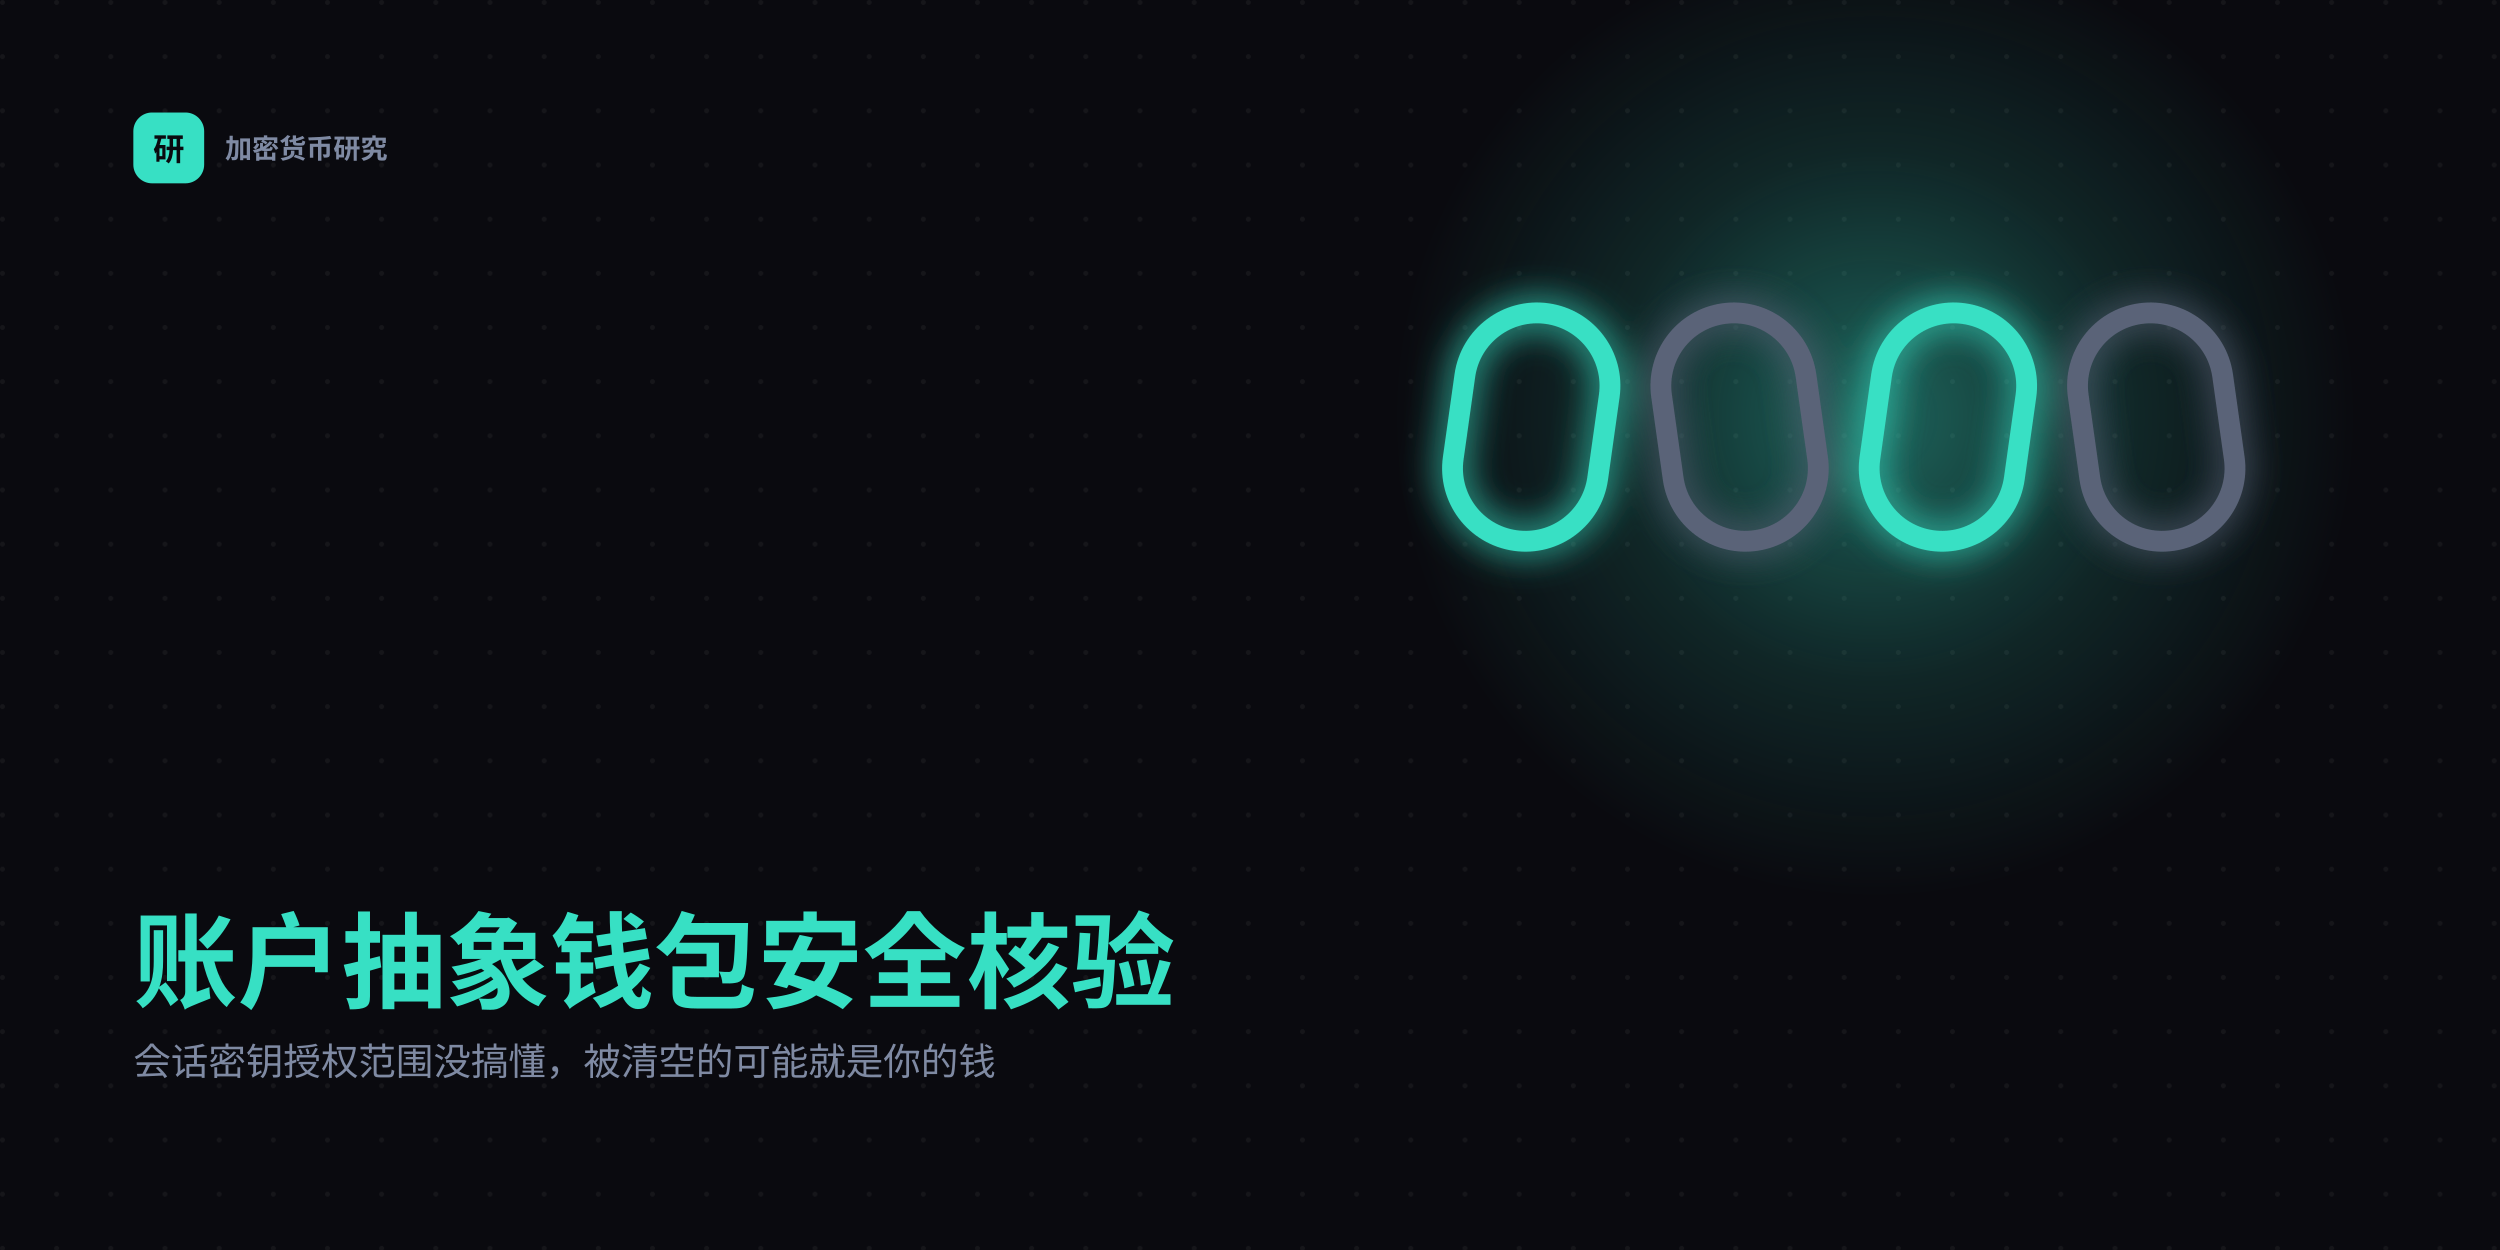
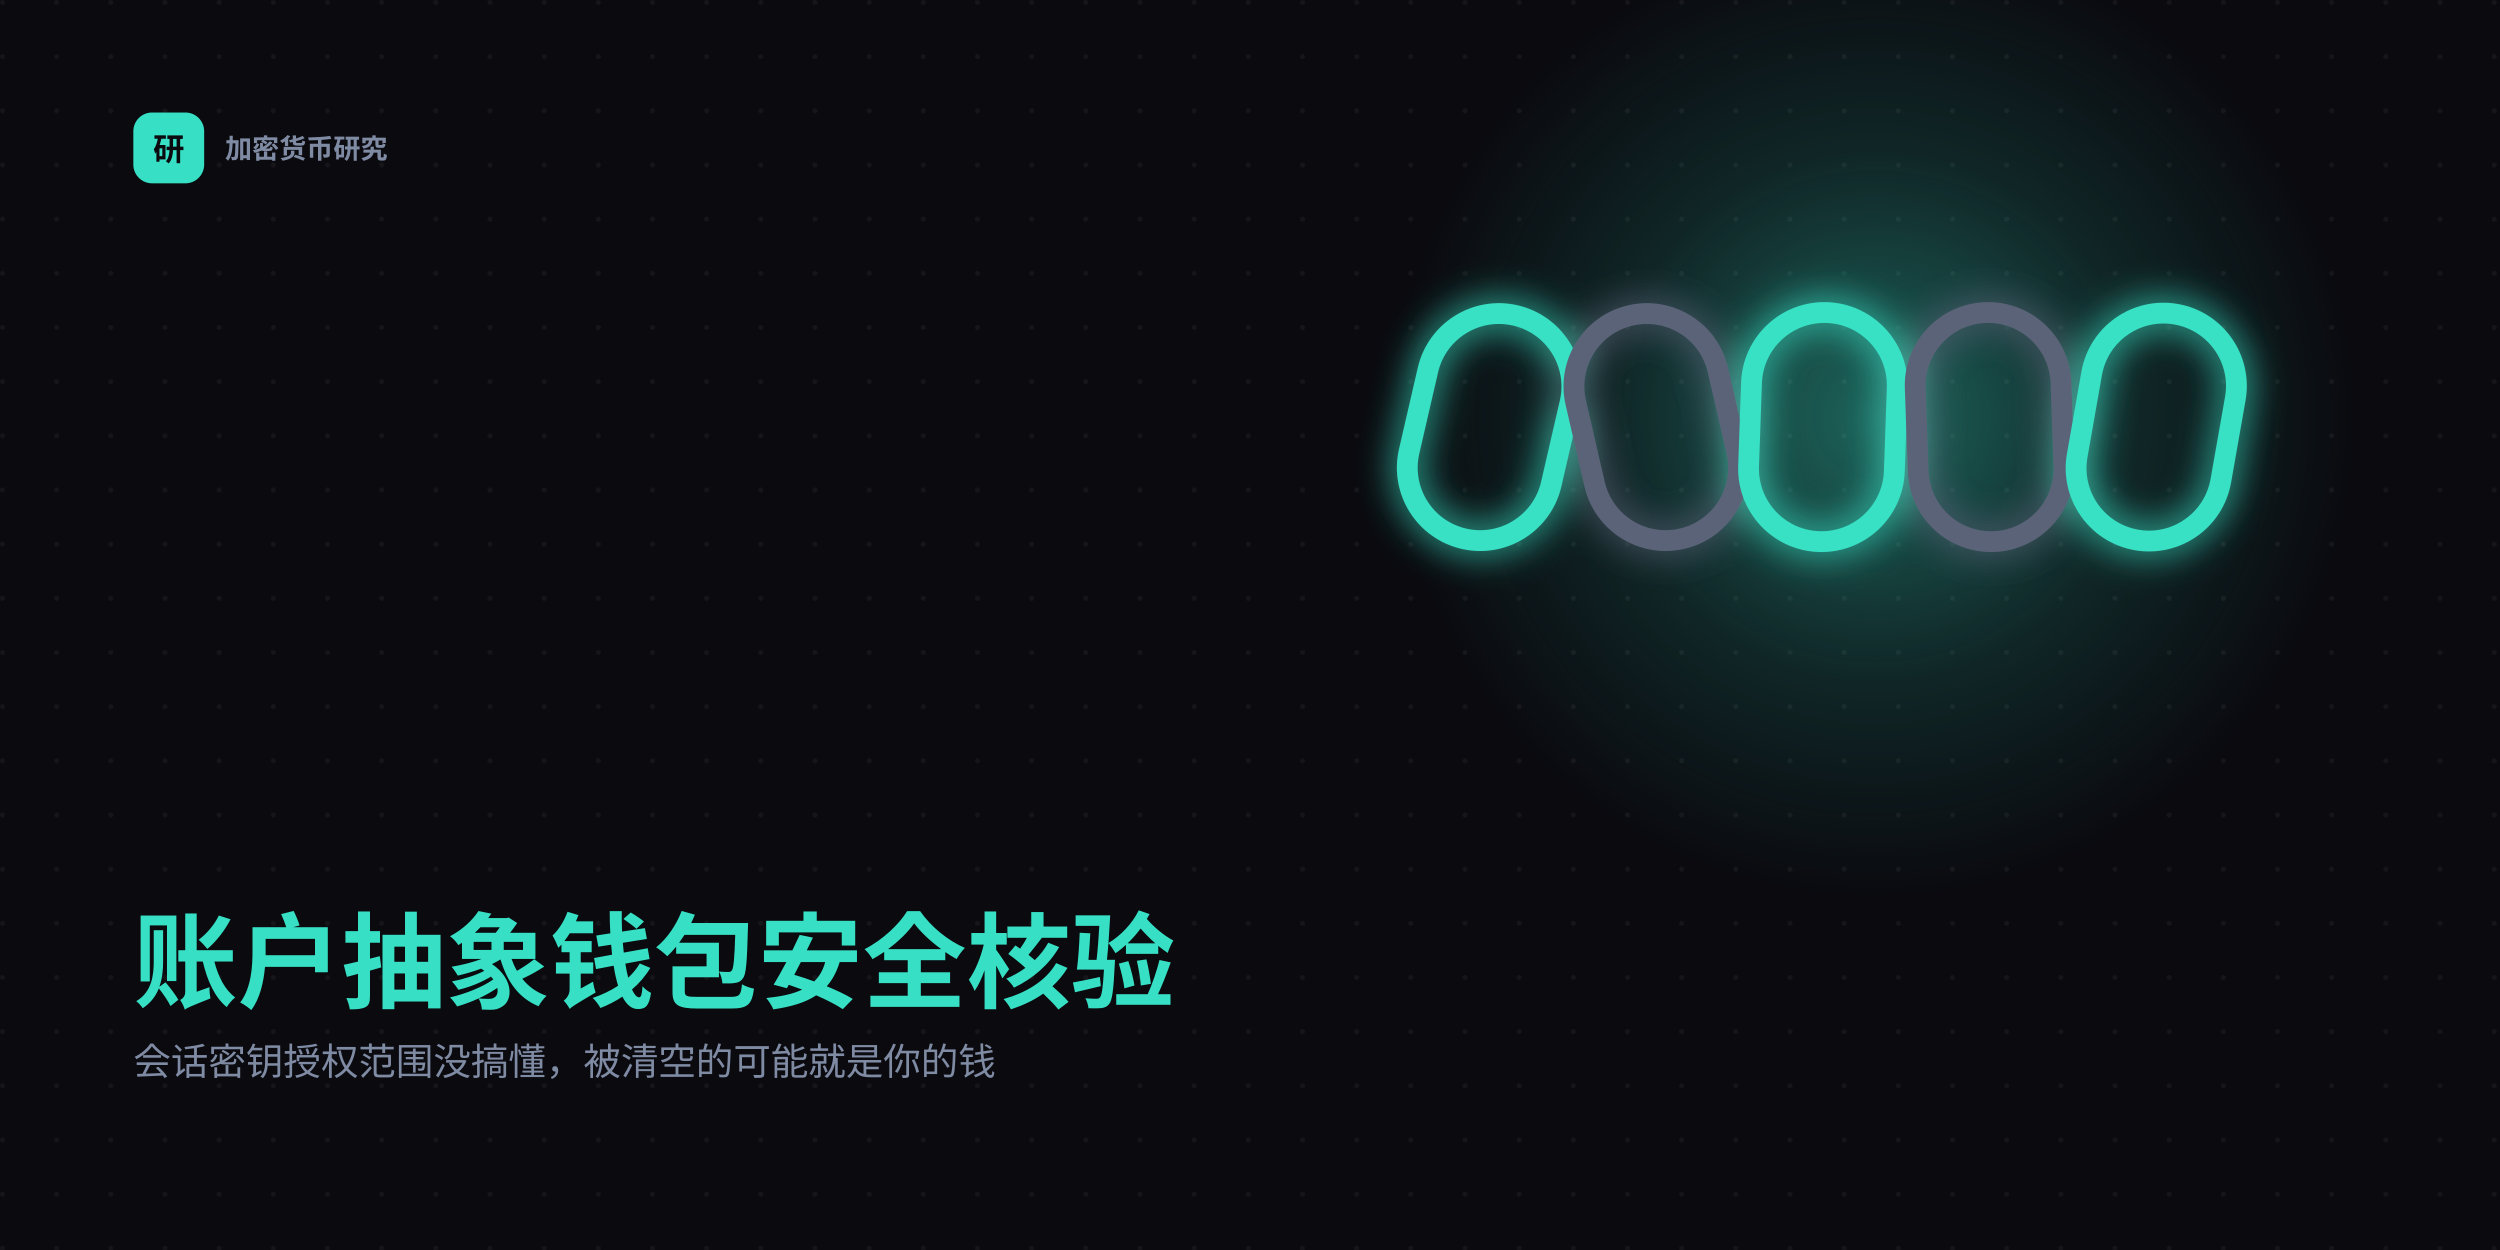
<svg xmlns="http://www.w3.org/2000/svg" viewBox="0 0 1200 600" role="img" aria-label="账户抽象钱包安全核验：会话密钥授权范围没搞懂，被清空的可能就是你的钱 主题配图">
  <defs>
    <radialGradient id="glowaccountabszh" cx="50%" cy="50%" r="50%">
      <stop offset="0%" stop-color="#37e0c4" stop-opacity="0.42" />
      <stop offset="55%" stop-color="#37e0c4" stop-opacity="0.13" />
      <stop offset="100%" stop-color="#37e0c4" stop-opacity="0" />
    </radialGradient>
    <linearGradient id="baraccountabszh" x1="0" y1="1" x2="0" y2="0">
      <stop offset="0%" stop-color="#2fb6e0" stop-opacity="0.95" />
      <stop offset="100%" stop-color="#37e0c4" stop-opacity="0.95" />
    </linearGradient>
    <filter id="softaccountabszh" x="-80%" y="-80%" width="260%" height="260%">
      <feGaussianBlur stdDeviation="9" result="b" />
      <feMerge>
        <feMergeNode in="b" />
        <feMergeNode in="SourceGraphic" />
      </feMerge>
    </filter>
    <pattern id="dotsaccountabszh" width="26" height="26" patternUnits="userSpaceOnUse">
      <circle cx="1.2" cy="1.2" r="1.2" fill="#ffffff" fill-opacity="0.05" />
    </pattern>
  </defs>
  <rect width="1200" height="600" fill="#0a0a0f" />
  <rect width="1200" height="600" fill="url(#dotsaccountabszh)" />
  <g transform="translate(64,54)">
    <rect x="0" y="0" width="34" height="34" rx="9" fill="#37e0c4" />
    <text x="17" y="23" font-family="'Segoe UI',Arial,sans-serif" font-size="15" font-weight="700" fill="#0a0a0f" text-anchor="middle">研</text>
    <text x="44" y="22" font-family="'Segoe UI',Arial,sans-serif" font-size="13" font-weight="600" fill="#7f8aa3">加密货币研究</text>
  </g>
  <circle cx="900" cy="200" r="230" fill="url(#glowaccountabszh)" />
  <g filter="url(#softaccountabszh)">
-     <rect x="700" y="150" width="70" height="110" rx="35" fill="none" stroke="#37e0c4" stroke-width="10" transform="rotate(8 735 205)" />
-     <rect x="800" y="150" width="70" height="110" rx="35" fill="none" stroke="#5a6478" stroke-width="10" transform="rotate(-8 835 205)" />
-     <rect x="900" y="150" width="70" height="110" rx="35" fill="none" stroke="#37e0c4" stroke-width="10" transform="rotate(8 935 205)" />
-     <rect x="1000" y="150" width="70" height="110" rx="35" fill="none" stroke="#5a6478" stroke-width="10" transform="rotate(-8 1035 205)" />
+     <rect x="680" y="150" width="70" height="110" rx="35" fill="none" stroke="#37e0c4" stroke-width="10" transform="rotate(13 715 205)" />
+     <rect x="760" y="150" width="70" height="110" rx="35" fill="none" stroke="#5a6478" stroke-width="10" transform="rotate(-13 795 205)" />
+     <rect x="840" y="150" width="70" height="110" rx="35" fill="none" stroke="#37e0c4" stroke-width="10" transform="rotate(2 875 205)" />
+     <rect x="920" y="150" width="70" height="110" rx="35" fill="none" stroke="#5a6478" stroke-width="10" transform="rotate(-2 955 205)" />
+     <rect x="1000" y="150" width="70" height="110" rx="35" fill="none" stroke="#37e0c4" stroke-width="10" transform="rotate(10 1035 205)" />
  </g>
  <g font-family="'Segoe UI',Arial,sans-serif" font-weight="800">
    <text font-size="50" fill="#37e0c4">
      <tspan x="64" y="480">账户抽象钱包安全核验</tspan>
    </text>
  </g>
  <text x="64" y="516" font-family="'Segoe UI',Arial,sans-serif" font-size="18" fill="#7f8aa3">会话密钥授权范围没搞懂，被清空的可能就是你的钱</text>
</svg>
